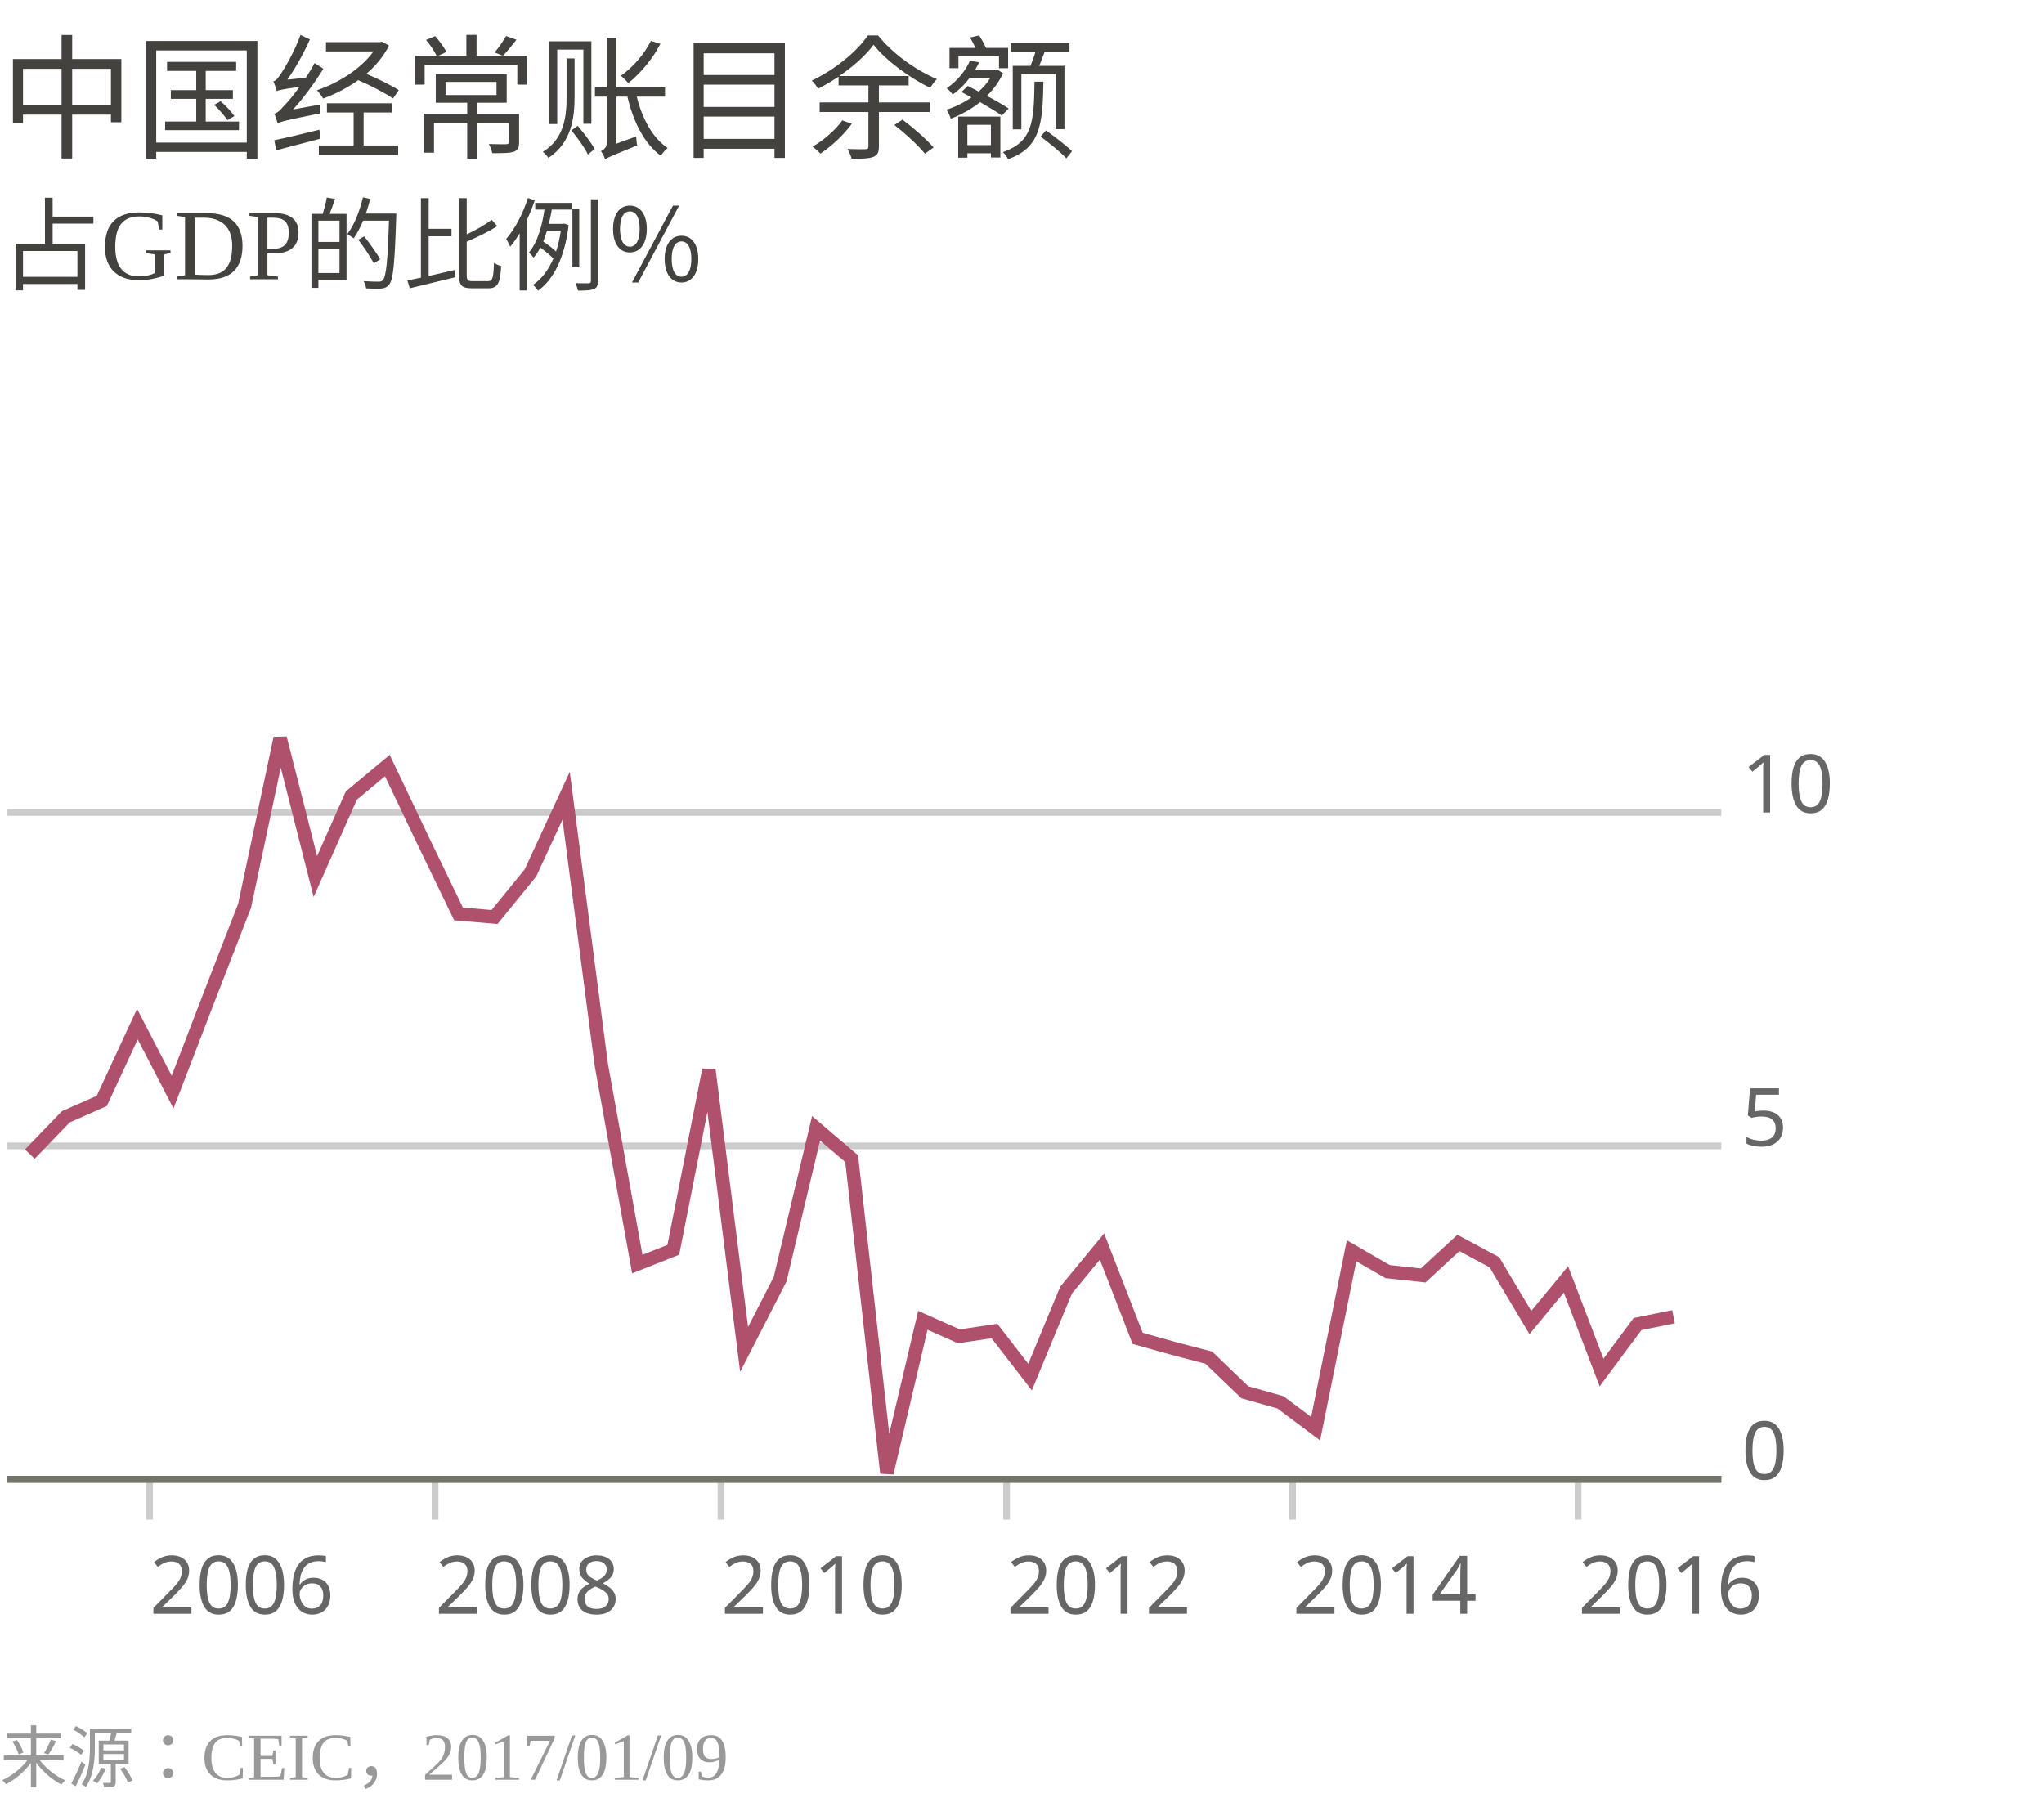
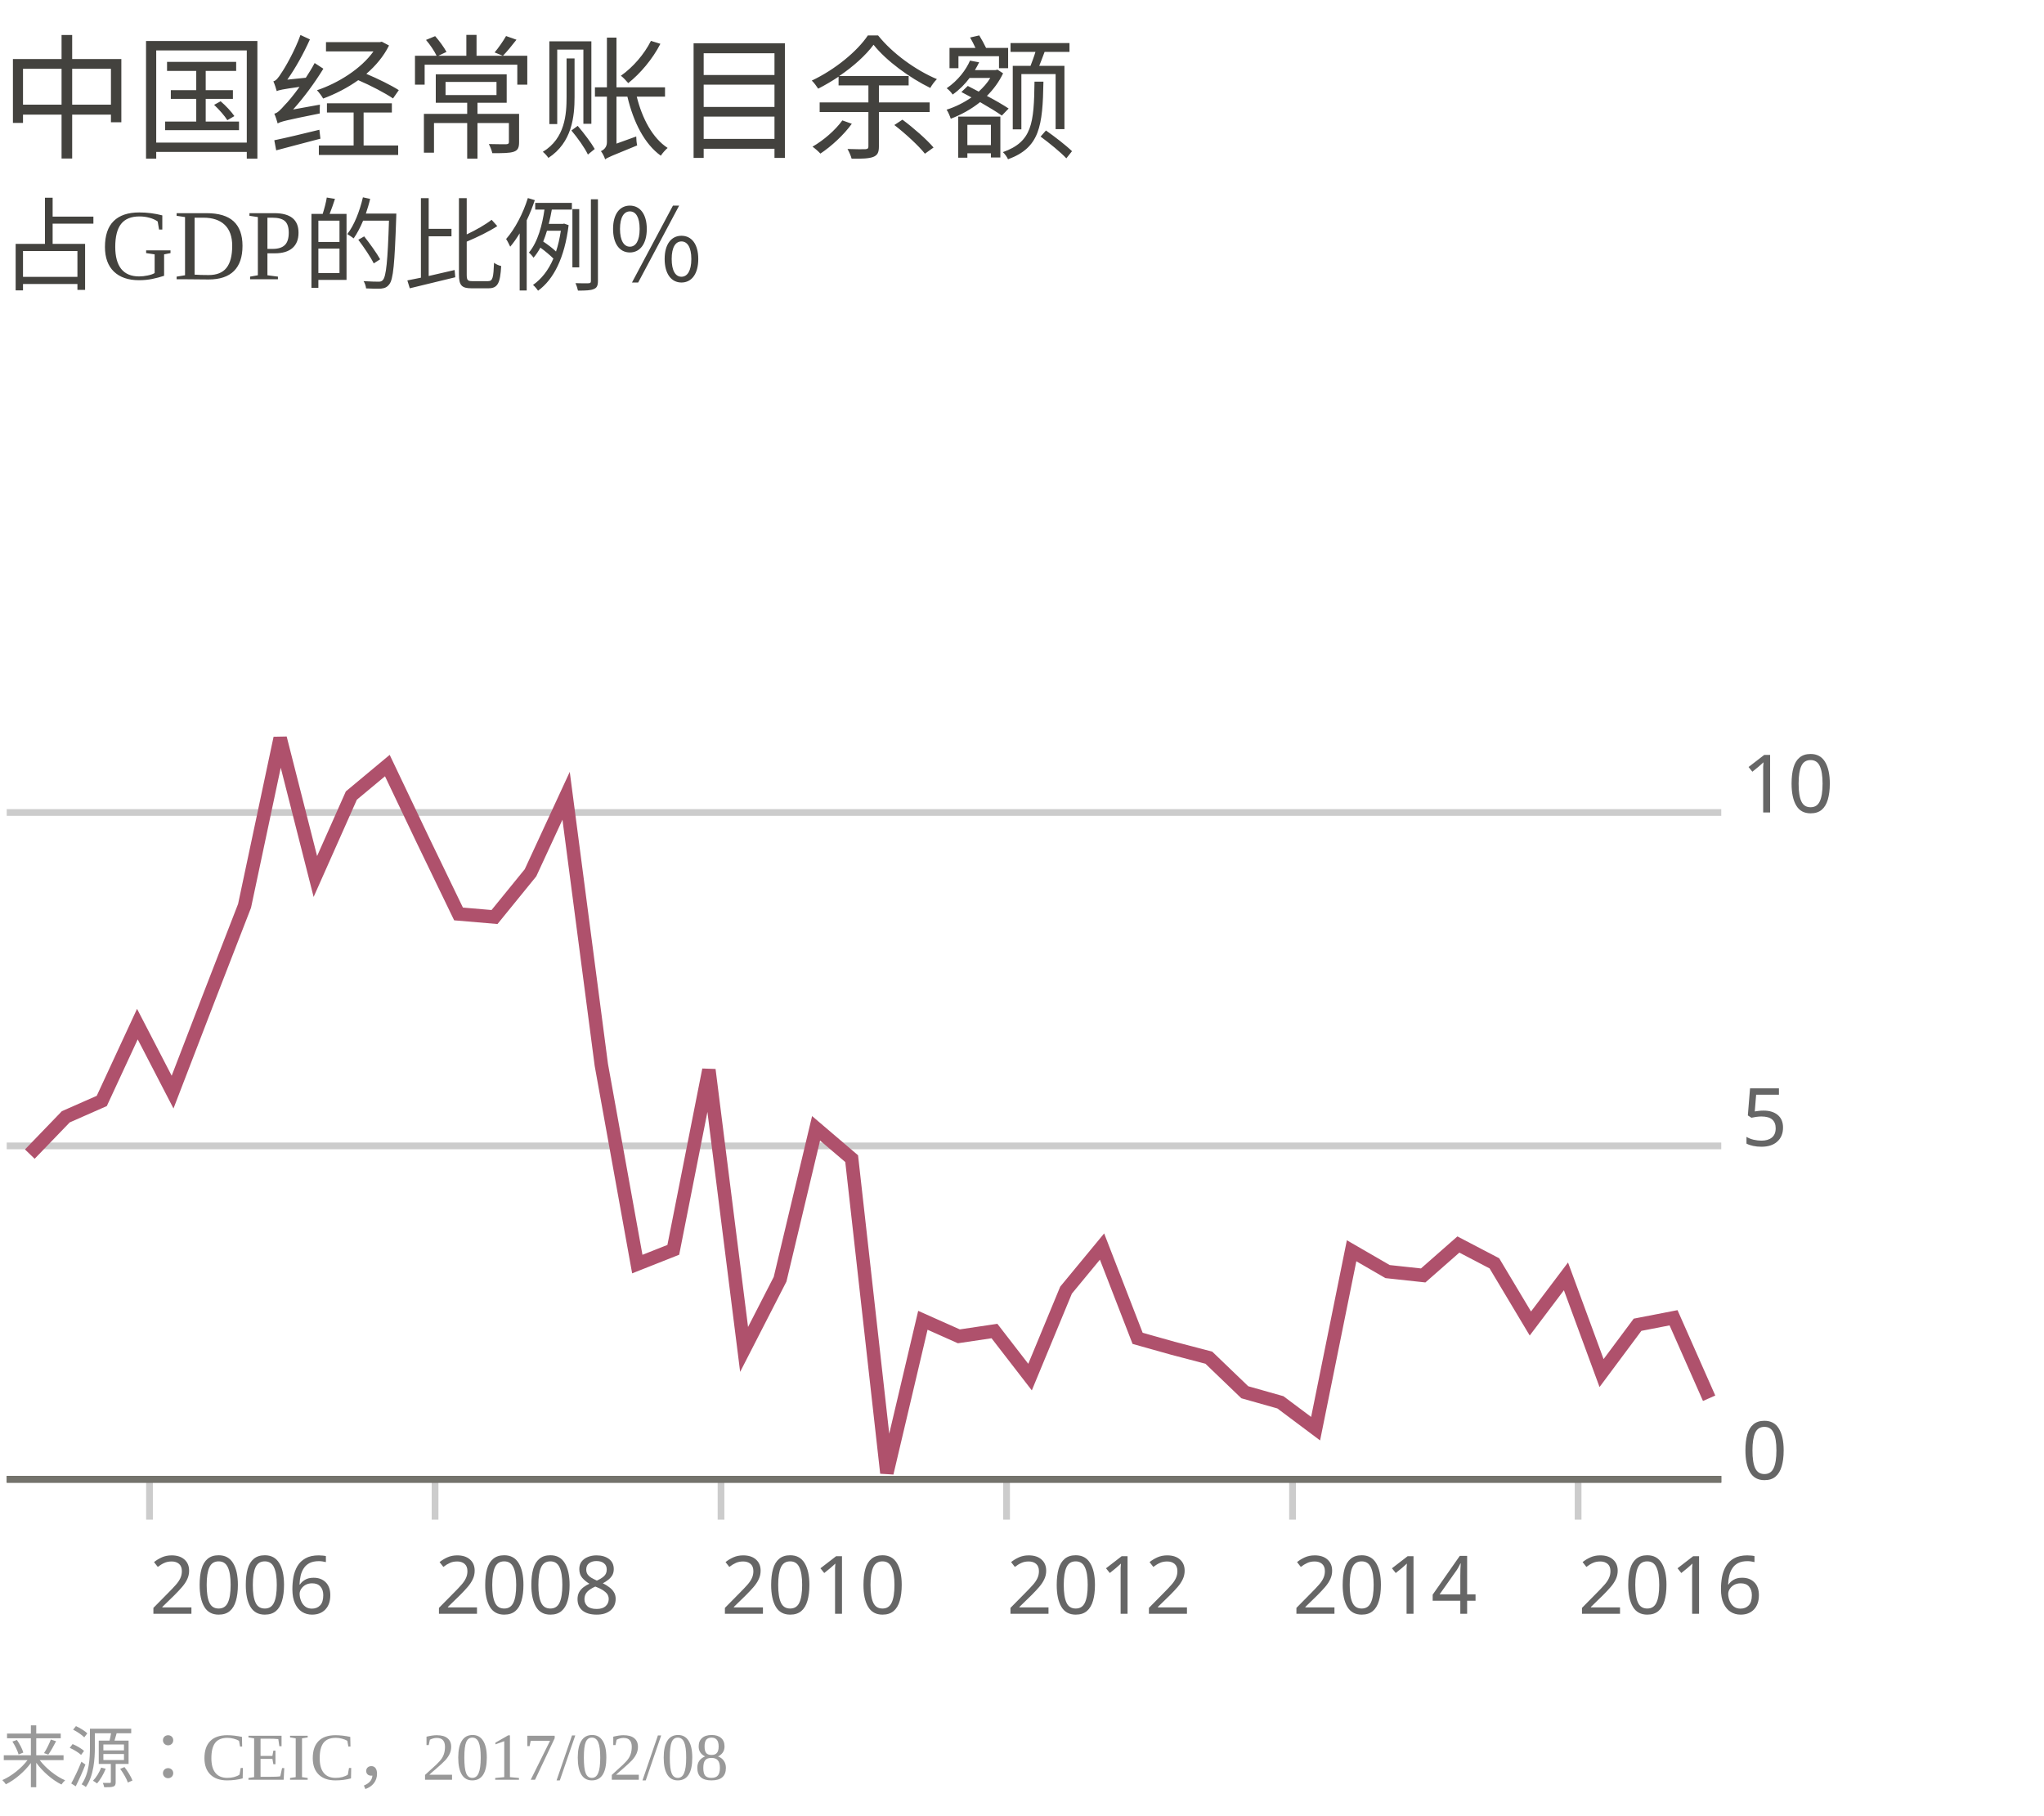
<svg xmlns="http://www.w3.org/2000/svg" viewBox="0 0 304 270">
  <text class="chart-title" fill="#43423e" font-size="20" y="22">中国经常账目余额</text>
  <text class="chart-subtitle" fill="#43423e" font-size="15" y="42">占GDP的比例％</text>
-   <text class="chart-source" font-size="10" fill-opacity="0.4" y="265">来源：CEIC，2017/01/09</text>
+   <text class="chart-source" font-size="10" fill-opacity="0.4" y="265">来源：CEIC，2017/02/08</text>
  <g transform="translate(1,100)">
    <g transform="translate(0,120)" class="x axis">
      <g class="tick" style="" transform="translate(21.23546,0)">
        <line y2="6" x2="0" fill="none" stroke="#000" stroke-opacity="0.2" />
        <text dy="0" style="" y="20" x="0" font-family="MetricWeb,sans-serif" fill-opacity="0.6" font-size="12" text-anchor="start">2006</text>
      </g>
      <g class="tick" style="" transform="translate(63.70637,0)">
        <line y2="6" x2="0" fill="none" stroke="#000" stroke-opacity="0.2" />
        <text dy="0" style="" y="20" x="0" font-family="MetricWeb,sans-serif" fill-opacity="0.6" font-size="12" text-anchor="start">2008</text>
      </g>
      <g class="tick" style="" transform="translate(106.2355,0)">
        <line y2="6" x2="0" fill="none" stroke="#000" stroke-opacity="0.2" />
        <text dy="0" style="" y="20" x="0" font-family="MetricWeb,sans-serif" fill-opacity="0.6" font-size="12" text-anchor="start">2010</text>
      </g>
      <g class="tick" style="" transform="translate(148.7064,0)">
        <line y2="6" x2="0" fill="none" stroke="#000" stroke-opacity="0.2" />
        <text dy="0" style="" y="20" x="0" font-family="MetricWeb,sans-serif" fill-opacity="0.6" font-size="12" text-anchor="start">2012</text>
      </g>
      <g class="tick" style="" transform="translate(191.2355,0)">
        <line y2="6" x2="0" fill="none" stroke="#000" stroke-opacity="0.2" />
        <text dy="0" style="" y="20" x="0" font-family="MetricWeb,sans-serif" fill-opacity="0.6" font-size="12" text-anchor="start">2014</text>
      </g>
      <g class="tick" style="" transform="translate(233.7064,0)">
        <line y2="6" x2="0" fill="none" stroke="#000" stroke-opacity="0.2" />
        <text dy="0" style="" y="20" x="0" font-family="MetricWeb,sans-serif" fill-opacity="0.6" font-size="12" text-anchor="start">2016</text>
      </g>
      <path class="domain" d="M0,0V0H255V0" fill="none" stroke="#74736c" />
    </g>
    <g transform="translate(255,0)" class="y axis">
      <g class="tick" style="" transform="translate(0,120)">
        <line x2="-255" y2="0" fill="none" stroke="#000" stroke-opacity="0.2" />
        <text dy="0" style="text-anchor: start;" x="3" y="0" font-family="MetricWeb,sans-serif" fill-opacity="0.6" font-size="12">0</text>
      </g>
      <g class="tick" style="" transform="translate(0,70.41667)">
        <line x2="-255" y2="0" fill="none" stroke="#000" stroke-opacity="0.2" />
        <text dy="0" style="text-anchor: start;" x="3" y="0" font-family="MetricWeb,sans-serif" fill-opacity="0.6" font-size="12">5</text>
      </g>
      <g class="tick" style="" transform="translate(0,20.83333)">
        <line x2="-255" y2="0" fill="none" stroke="#000" stroke-opacity="0.2" />
        <text dy="0" style="text-anchor: start;" x="3" y="0" font-family="MetricWeb,sans-serif" fill-opacity="0.6" font-size="12">10</text>
      </g>
      <path class="domain" d="M-255,1H0V120H-255" fill="none" stroke="#000" stroke-opacity="0" />
      <line class="highlight-line" x1="0" x2="-255" y1="120" y2="120" fill="none" stroke="#74736c" />
    </g>
    <g>
-       <path d="M3.433,71.639L8.785,66.089L14.138,63.729L19.432,52.305L24.668,62.417L30.021,48.509L35.373,34.714L40.667,9.776L45.903,30.352L51.256,18.312L56.608,13.854L61.903,24.967L67.197,35.921L72.55,36.378L77.902,29.799L83.196,18.347L88.433,58.362L93.785,87.992L99.138,85.874L104.432,59.1L109.668,100.686L115.021,90.246L120.373,67.8L125.667,72.316L130.903,119.063L136.256,96.352L141.608,98.737L146.903,97.95L152.197,104.799L157.55,91.87L162.902,85.386L168.196,99.038L173.433,100.509L178.785,101.912L184.138,107.055L189.432,108.551L194.668,112.47L200.021,86.012L205.373,89.109L210.667,89.682L215.903,84.85L221.256,87.717L226.608,96.686L231.903,90.273L237.197,104.118L242.55,96.912L247.902,95.826" stroke-width="2" fill="none" stroke="#af516c" />
+       <path d="M3.433,71.639L8.785,66.089L14.138,63.729L19.432,52.305L24.668,62.417L30.021,48.509L35.373,34.714L40.667,9.776L45.903,30.352L51.256,18.312L56.608,13.854L61.903,24.967L67.197,35.921L72.55,36.378L77.902,29.799L83.196,18.347L88.433,58.362L93.785,87.992L99.138,85.874L104.432,59.1L109.668,100.686L115.021,90.246L120.373,67.8L125.667,72.316L130.903,119.063L136.256,96.352L141.608,98.737L146.903,97.95L152.197,104.799L157.55,91.87L162.902,85.386L168.196,99.038L173.433,100.509L178.785,101.912L184.138,107.055L189.432,108.551L194.668,112.47L200.021,86.012L205.373,89.109L210.667,89.682L215.903,85.082L221.256,87.881L226.608,96.83L231.903,89.819L237.197,104.203L242.55,97.016L247.902,95.977L253.196,107.946" stroke-width="2" fill="none" stroke="#af516c" />
    </g>
  </g>
</svg>
